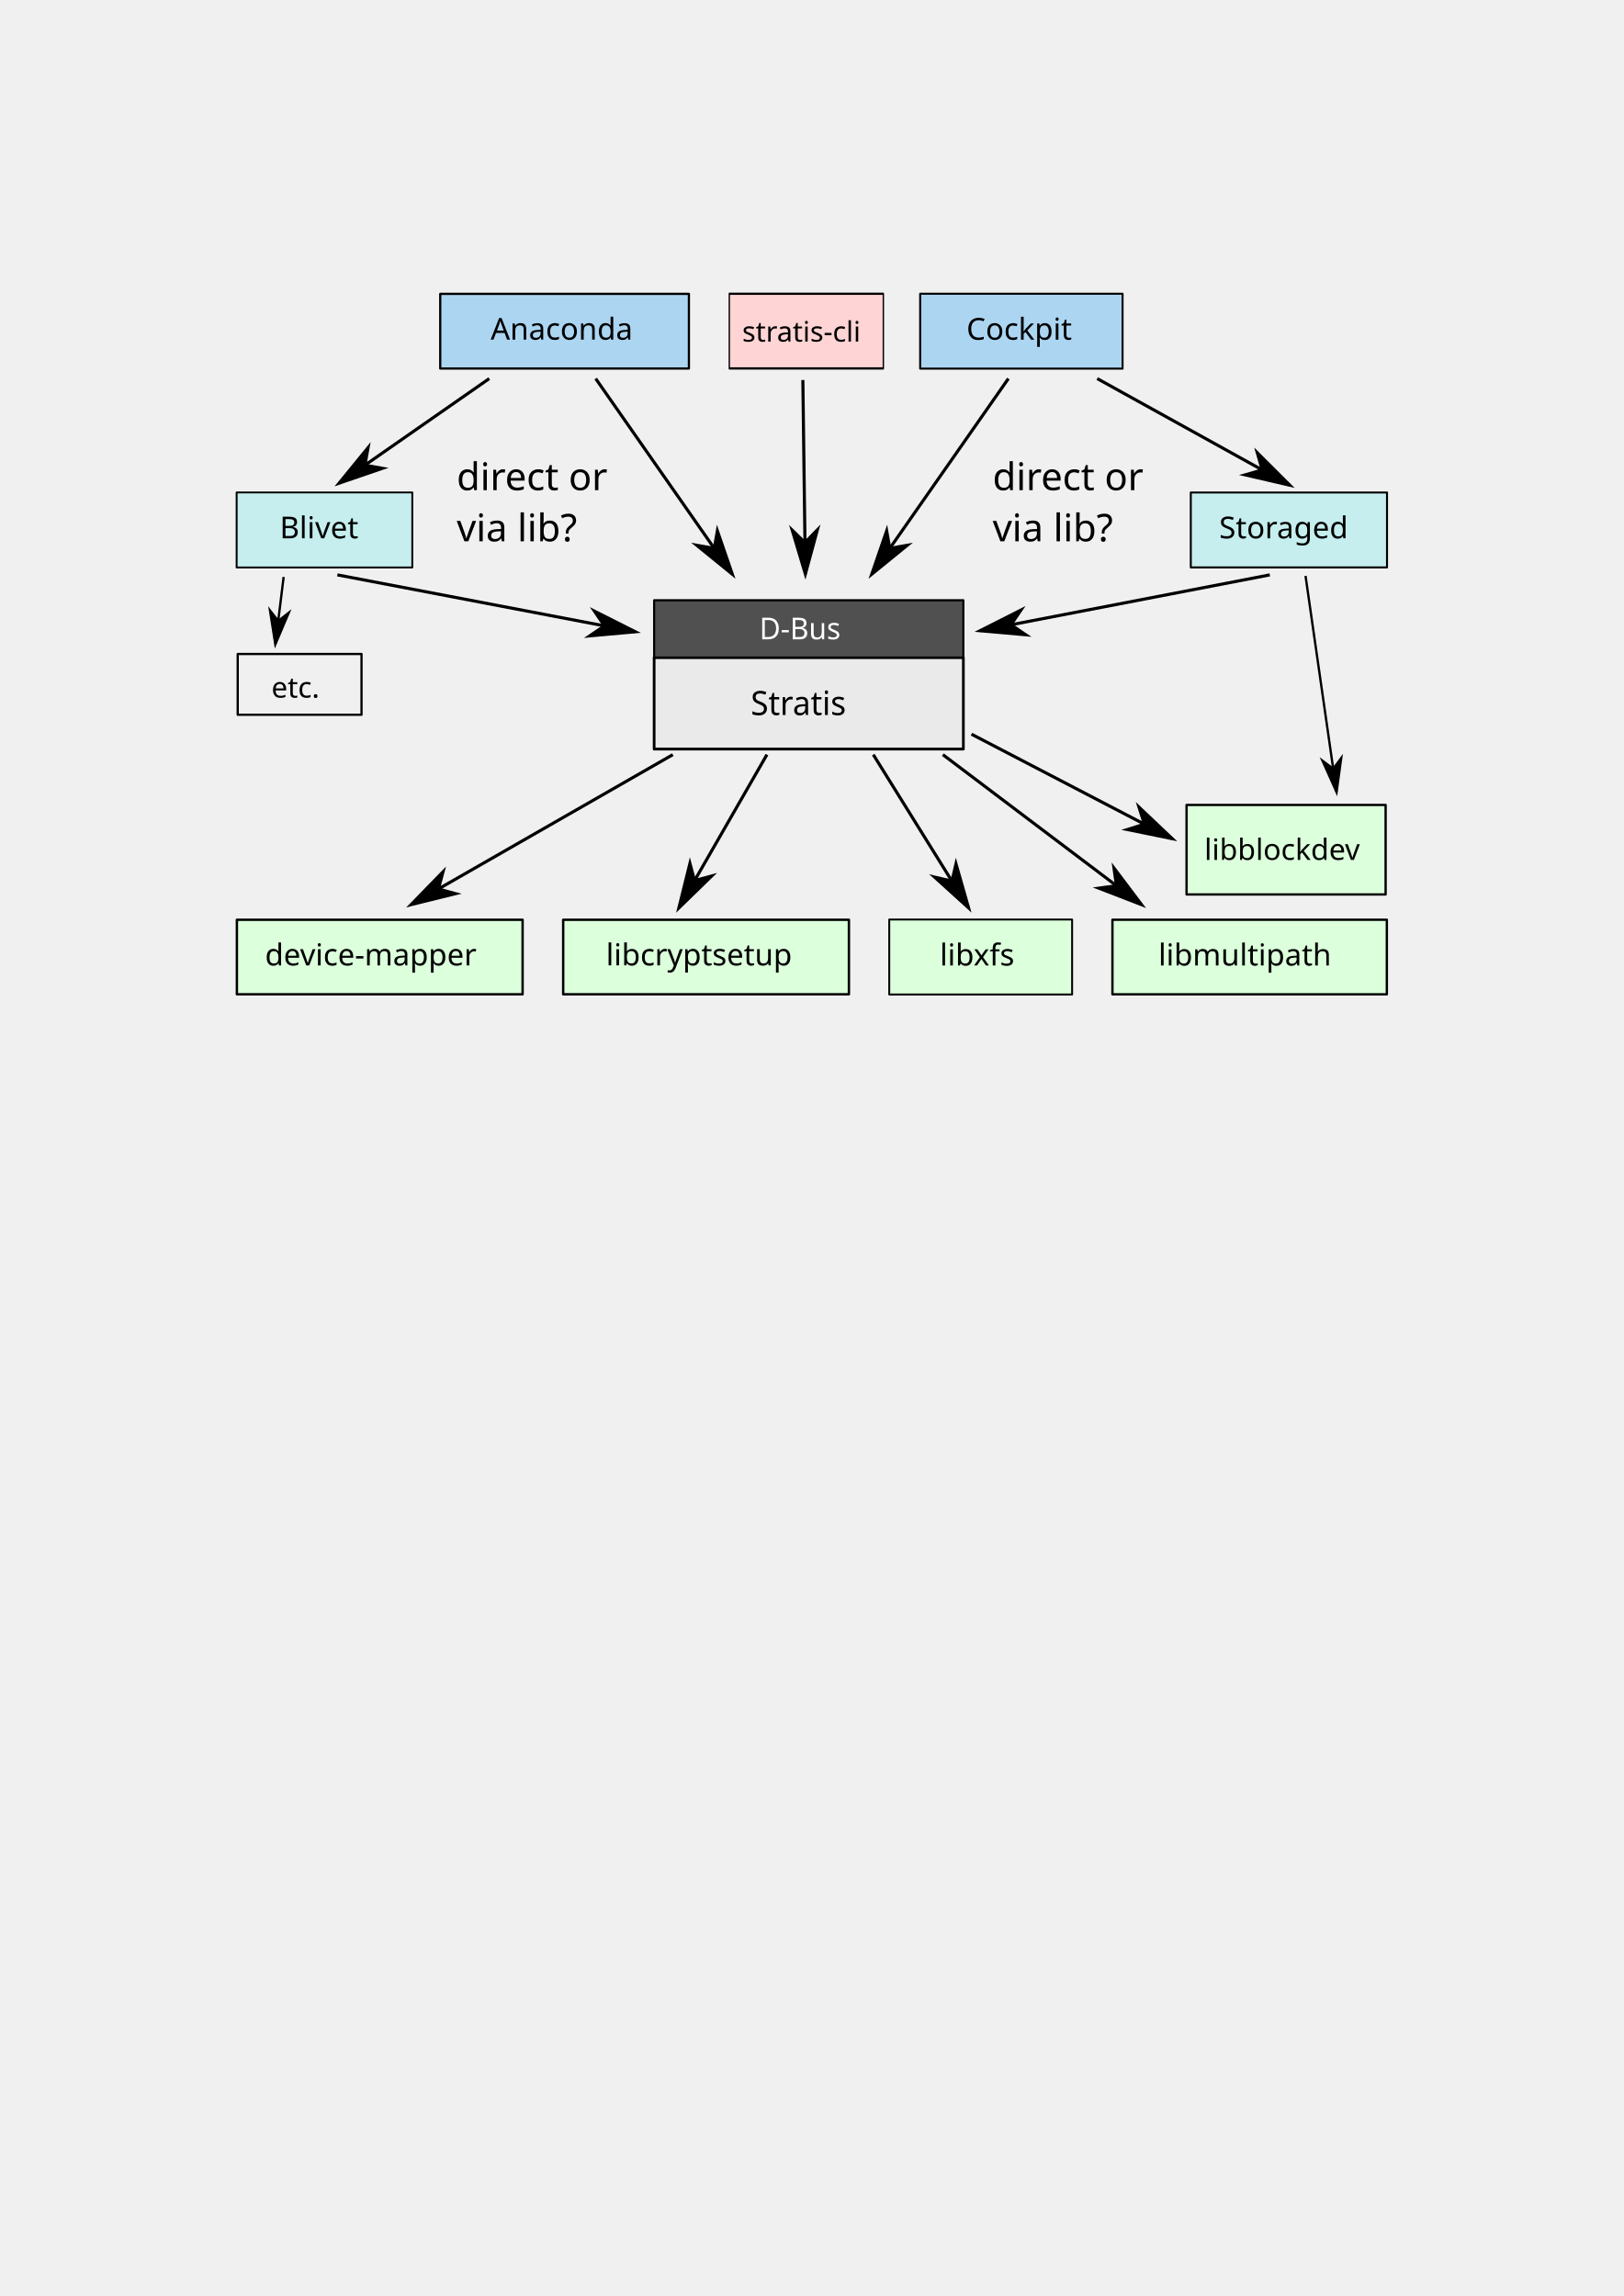
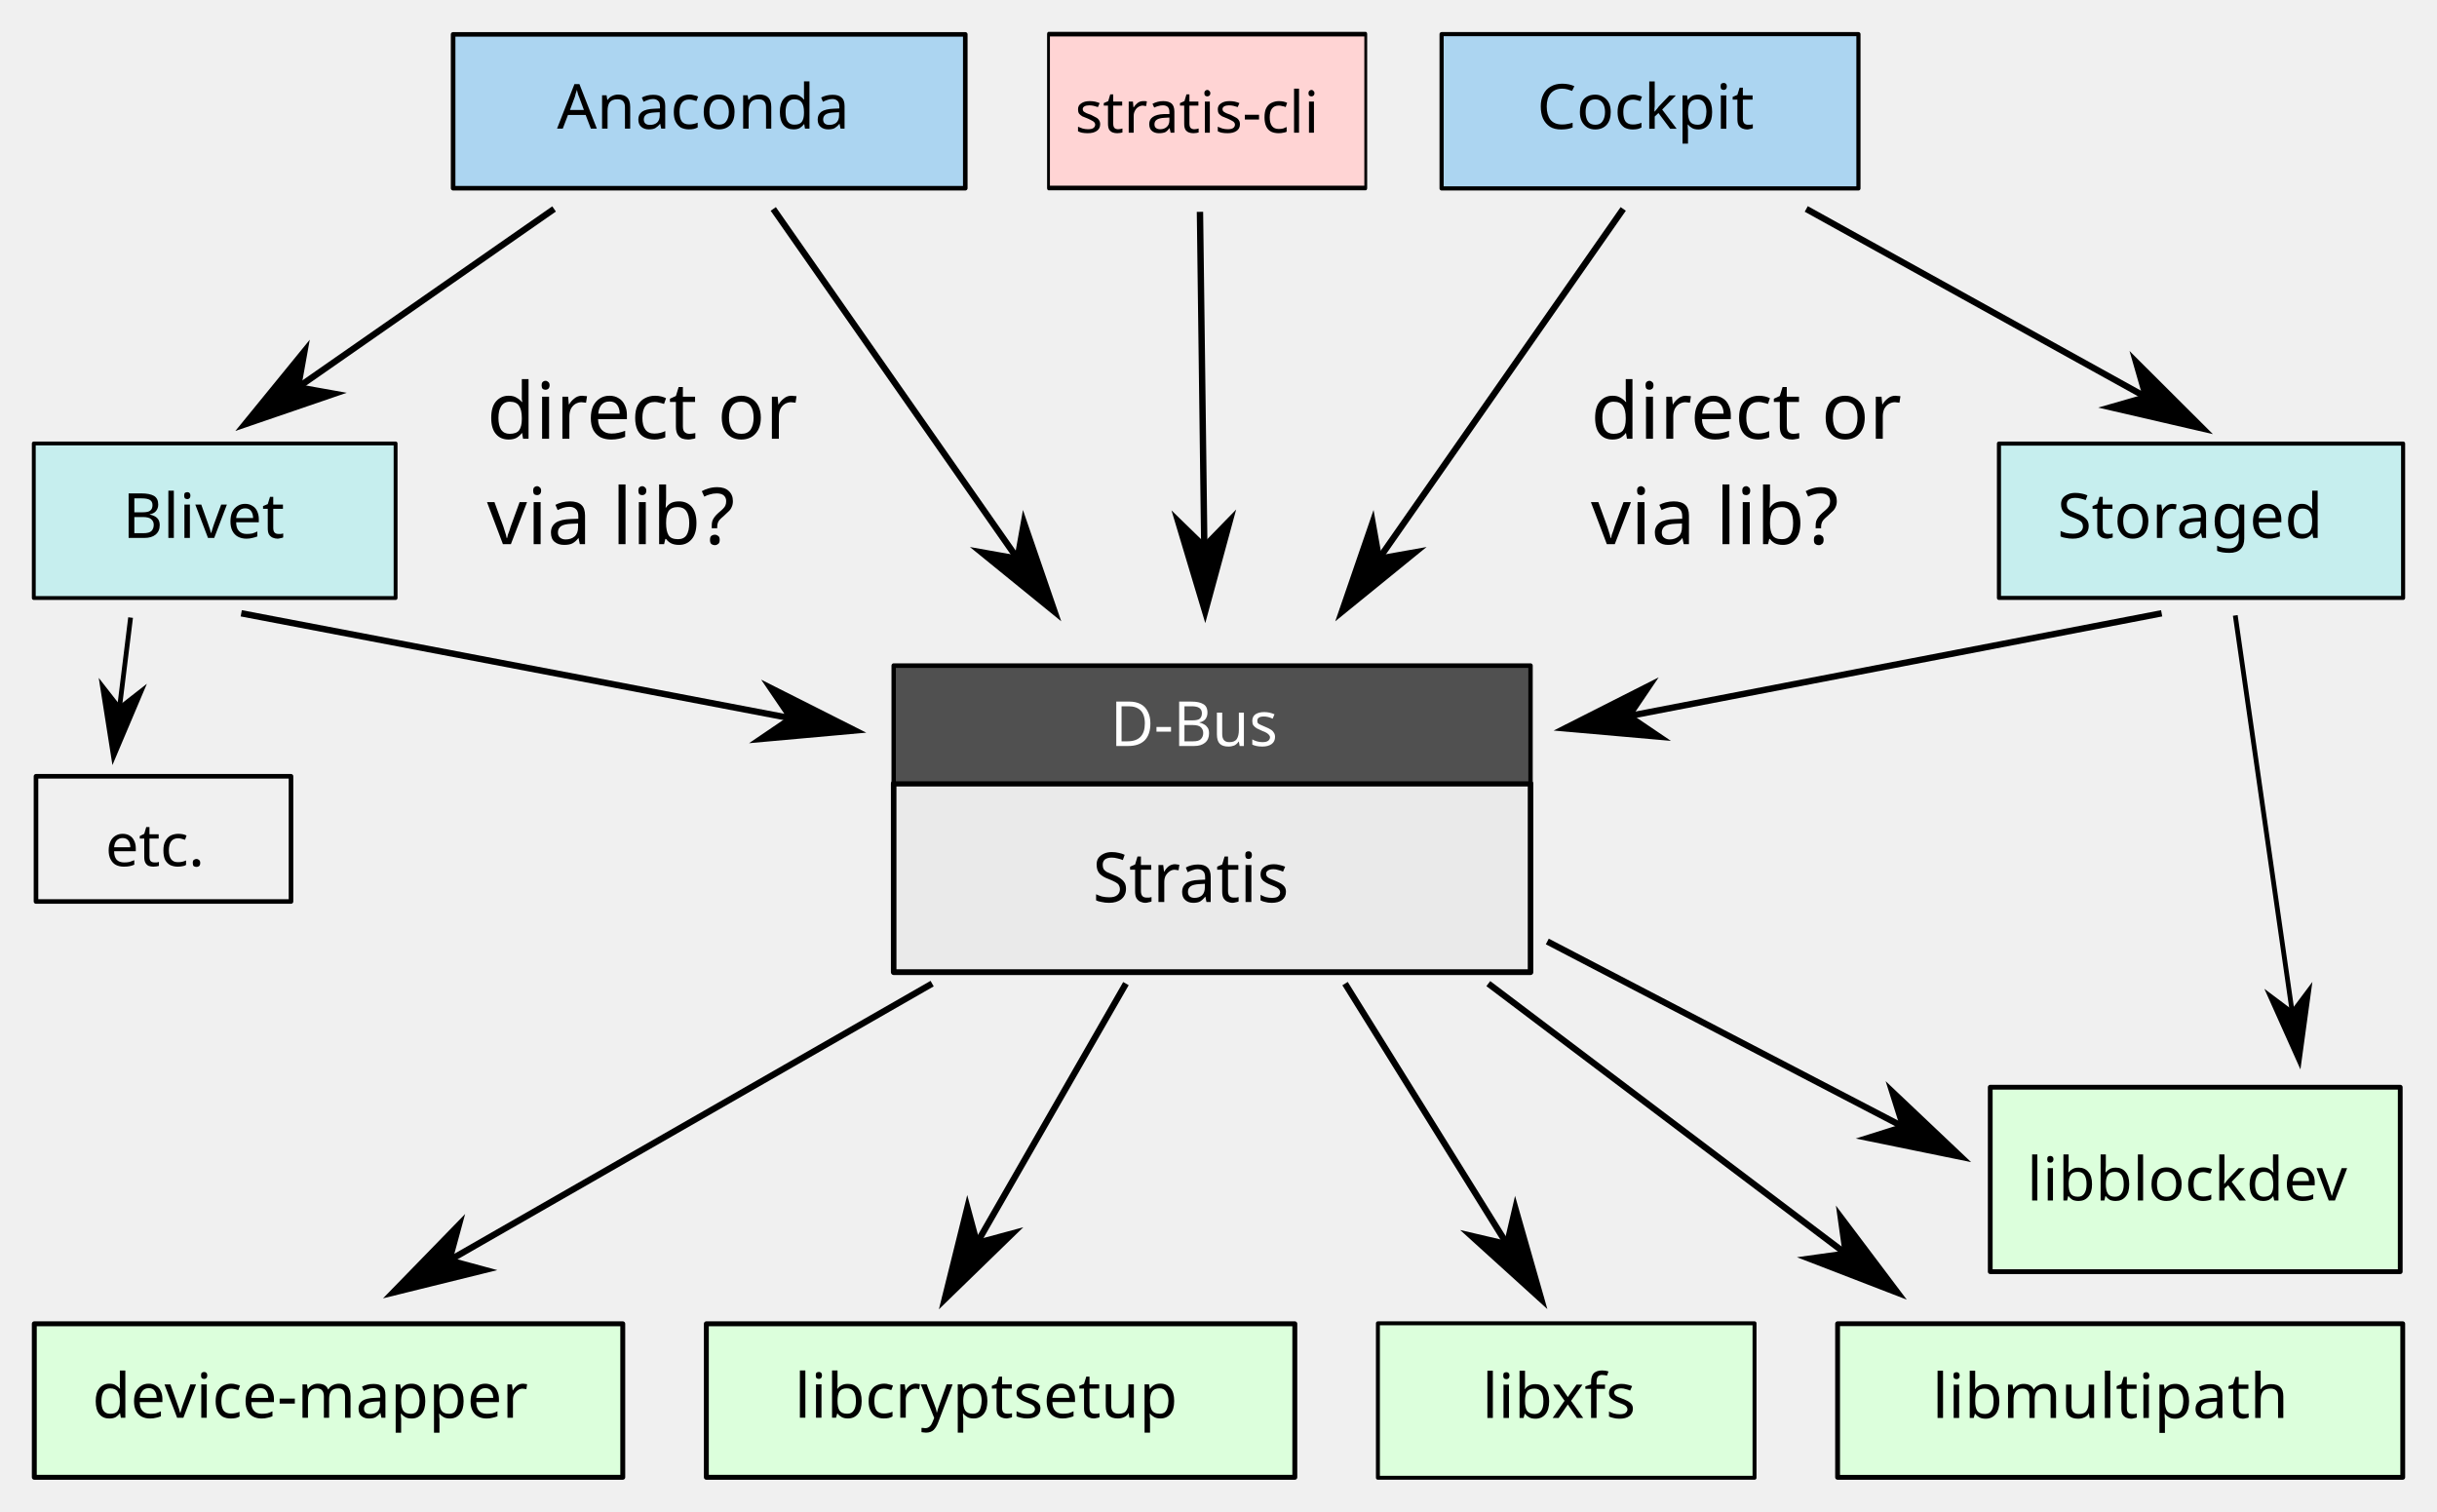
- <svg xmlns="http://www.w3.org/2000/svg" xmlns:ns1="http://www.openswatchbook.org/uri/2009/osb" width="210mm" height="297mm" viewBox="0 0 210 297" version="1.1" id="svg8">
+ <svg xmlns="http://www.w3.org/2000/svg" xmlns:ns1="http://www.openswatchbook.org/uri/2009/osb" width="153.033mm" height="94.916mm" viewBox="0 0 153.033 94.916" version="1.1" id="svg8">
  <defs id="defs2">
-     <marker orient="auto" refY="0.0" refX="0.0" id="marker5596" style="overflow:visible;">
-       <path id="path5594" d="M 0.0,0.0 L 5.0,-5.0 L -12.5,0.0 L 5.0,5.0 L 0.0,0.0 z " style="fill-rule:evenodd;stroke:#000000;stroke-width:1pt;stroke-opacity:1;fill:#000000;fill-opacity:1" transform="scale(0.8) rotate(180) translate(12.5,0)" />
+     <marker orient="auto" refY="0" refX="0" id="marker5596" style="overflow:visible">
+       <path id="path5594" d="M 0,0 5,-5 -12.5,0 5,5 Z" style="fill:#000000;fill-opacity:1;fill-rule:evenodd;stroke:#000000;stroke-width:1pt;stroke-opacity:1" transform="matrix(-0.8,0,0,-0.8,-10,0)" />
    </marker>
-     <marker orient="auto" refY="0.0" refX="0.0" id="marker18660" style="overflow:visible;">
-       <path id="path18658" d="M 0.0,0.0 L 5.0,-5.0 L -12.5,0.0 L 5.0,5.0 L 0.0,0.0 z " style="fill-rule:evenodd;stroke:#000000;stroke-width:1pt;stroke-opacity:1;fill:#000000;fill-opacity:1" transform="scale(0.8) rotate(180) translate(12.5,0)" />
+     <marker orient="auto" refY="0" refX="0" id="marker18660" style="overflow:visible">
+       <path id="path18658" d="M 0,0 5,-5 -12.5,0 5,5 Z" style="fill:#000000;fill-opacity:1;fill-rule:evenodd;stroke:#000000;stroke-width:1pt;stroke-opacity:1" transform="matrix(-0.8,0,0,-0.8,-10,0)" />
    </marker>
-     <marker style="overflow:visible;" id="marker17418" refX="0.0" refY="0.0" orient="auto">
-       <path transform="scale(0.8) rotate(180) translate(12.5,0)" style="fill-rule:evenodd;stroke:#000000;stroke-width:1pt;stroke-opacity:1;fill:#000000;fill-opacity:1" d="M 0.0,0.0 L 5.0,-5.0 L -12.5,0.0 L 5.0,5.0 L 0.0,0.0 z " id="path17416" />
+     <marker style="overflow:visible" id="marker17418" refX="0" refY="0" orient="auto">
+       <path transform="matrix(-0.8,0,0,-0.8,-10,0)" style="fill:#000000;fill-opacity:1;fill-rule:evenodd;stroke:#000000;stroke-width:1pt;stroke-opacity:1" d="M 0,0 5,-5 -12.5,0 5,5 Z" id="path17416" />
    </marker>
-     <marker orient="auto" refY="0.0" refX="0.0" id="marker15695" style="overflow:visible;">
-       <path id="path15693" d="M 0.0,0.0 L 5.0,-5.0 L -12.5,0.0 L 5.0,5.0 L 0.0,0.0 z " style="fill-rule:evenodd;stroke:#000000;stroke-width:1pt;stroke-opacity:1;fill:#000000;fill-opacity:1" transform="scale(0.8) rotate(180) translate(12.5,0)" />
+     <marker orient="auto" refY="0" refX="0" id="marker15695" style="overflow:visible">
+       <path id="path15693" d="M 0,0 5,-5 -12.5,0 5,5 Z" style="fill:#000000;fill-opacity:1;fill-rule:evenodd;stroke:#000000;stroke-width:1pt;stroke-opacity:1" transform="matrix(-0.8,0,0,-0.8,-10,0)" />
    </marker>
-     <marker style="overflow:visible;" id="marker14683" refX="0.0" refY="0.0" orient="auto">
-       <path transform="scale(0.8) rotate(180) translate(12.5,0)" style="fill-rule:evenodd;stroke:#000000;stroke-width:1pt;stroke-opacity:1;fill:#000000;fill-opacity:1" d="M 0.0,0.0 L 5.0,-5.0 L -12.5,0.0 L 5.0,5.0 L 0.0,0.0 z " id="path14681" />
+     <marker style="overflow:visible" id="marker14683" refX="0" refY="0" orient="auto">
+       <path transform="matrix(-0.8,0,0,-0.8,-10,0)" style="fill:#000000;fill-opacity:1;fill-rule:evenodd;stroke:#000000;stroke-width:1pt;stroke-opacity:1" d="M 0,0 5,-5 -12.5,0 5,5 Z" id="path14681" />
    </marker>
-     <marker orient="auto" refY="0.0" refX="0.0" id="marker13891" style="overflow:visible;">
-       <path id="path13889" d="M 0.0,0.0 L 5.0,-5.0 L -12.5,0.0 L 5.0,5.0 L 0.0,0.0 z " style="fill-rule:evenodd;stroke:#000000;stroke-width:1pt;stroke-opacity:1;fill:#000000;fill-opacity:1" transform="scale(0.8) rotate(180) translate(12.5,0)" />
+     <marker orient="auto" refY="0" refX="0" id="marker13891" style="overflow:visible">
+       <path id="path13889" d="M 0,0 5,-5 -12.5,0 5,5 Z" style="fill:#000000;fill-opacity:1;fill-rule:evenodd;stroke:#000000;stroke-width:1pt;stroke-opacity:1" transform="matrix(-0.8,0,0,-0.8,-10,0)" />
    </marker>
-     <marker orient="auto" refY="0.0" refX="0.0" id="marker12477" style="overflow:visible;">
-       <path id="path12475" d="M 0.0,0.0 L 5.0,-5.0 L -12.5,0.0 L 5.0,5.0 L 0.0,0.0 z " style="fill-rule:evenodd;stroke:#000000;stroke-width:1pt;stroke-opacity:1;fill:#000000;fill-opacity:1" transform="scale(0.8) rotate(180) translate(12.5,0)" />
+     <marker orient="auto" refY="0" refX="0" id="marker12477" style="overflow:visible">
+       <path id="path12475" d="M 0,0 5,-5 -12.5,0 5,5 Z" style="fill:#000000;fill-opacity:1;fill-rule:evenodd;stroke:#000000;stroke-width:1pt;stroke-opacity:1" transform="matrix(-0.8,0,0,-0.8,-10,0)" />
    </marker>
-     <marker style="overflow:visible;" id="marker11925" refX="0.0" refY="0.0" orient="auto">
-       <path transform="scale(0.8) rotate(180) translate(12.5,0)" style="fill-rule:evenodd;stroke:#000000;stroke-width:1pt;stroke-opacity:1;fill:#000000;fill-opacity:1" d="M 0.0,0.0 L 5.0,-5.0 L -12.5,0.0 L 5.0,5.0 L 0.0,0.0 z " id="path11923" />
+     <marker style="overflow:visible" id="marker11925" refX="0" refY="0" orient="auto">
+       <path transform="matrix(-0.8,0,0,-0.8,-10,0)" style="fill:#000000;fill-opacity:1;fill-rule:evenodd;stroke:#000000;stroke-width:1pt;stroke-opacity:1" d="M 0,0 5,-5 -12.5,0 5,5 Z" id="path11923" />
    </marker>
-     <marker style="overflow:visible;" id="marker11091" refX="0.0" refY="0.0" orient="auto">
-       <path transform="scale(0.8) rotate(180) translate(12.5,0)" style="fill-rule:evenodd;stroke:#000000;stroke-width:1pt;stroke-opacity:1;fill:#000000;fill-opacity:1" d="M 0.0,0.0 L 5.0,-5.0 L -12.5,0.0 L 5.0,5.0 L 0.0,0.0 z " id="path11089" />
+     <marker style="overflow:visible" id="marker11091" refX="0" refY="0" orient="auto">
+       <path transform="matrix(-0.8,0,0,-0.8,-10,0)" style="fill:#000000;fill-opacity:1;fill-rule:evenodd;stroke:#000000;stroke-width:1pt;stroke-opacity:1" d="M 0,0 5,-5 -12.5,0 5,5 Z" id="path11089" />
    </marker>
    <linearGradient id="linearGradient10085" ns1:paint="solid">
      <stop style="stop-color:#000000;stop-opacity:1;" offset="0" id="stop10083" />
    </linearGradient>
-     <marker orient="auto" refY="0.0" refX="0.0" id="marker7069" style="overflow:visible;">
-       <path id="path7067" d="M 0.0,0.0 L 5.0,-5.0 L -12.5,0.0 L 5.0,5.0 L 0.0,0.0 z " style="fill-rule:evenodd;stroke:#000000;stroke-width:1pt;stroke-opacity:1;fill:#000000;fill-opacity:1" transform="scale(0.8) rotate(180) translate(12.5,0)" />
+     <marker orient="auto" refY="0" refX="0" id="marker7069" style="overflow:visible">
+       <path id="path7067" d="M 0,0 5,-5 -12.5,0 5,5 Z" style="fill:#000000;fill-opacity:1;fill-rule:evenodd;stroke:#000000;stroke-width:1pt;stroke-opacity:1" transform="matrix(-0.8,0,0,-0.8,-10,0)" />
    </marker>
-     <marker style="overflow:visible;" id="marker5623" refX="0.0" refY="0.0" orient="auto">
-       <path transform="scale(0.8) rotate(180) translate(12.5,0)" style="fill-rule:evenodd;stroke:#000000;stroke-width:1pt;stroke-opacity:1;fill:#000000;fill-opacity:1" d="M 0.0,0.0 L 5.0,-5.0 L -12.5,0.0 L 5.0,5.0 L 0.0,0.0 z " id="path5621" />
+     <marker style="overflow:visible" id="marker5623" refX="0" refY="0" orient="auto">
+       <path transform="matrix(-0.8,0,0,-0.8,-10,0)" style="fill:#000000;fill-opacity:1;fill-rule:evenodd;stroke:#000000;stroke-width:1pt;stroke-opacity:1" d="M 0,0 5,-5 -12.5,0 5,5 Z" id="path5621" />
    </marker>
-     <marker orient="auto" refY="0.0" refX="0.0" id="marker5425" style="overflow:visible;">
-       <path id="path5423" d="M 0.0,0.0 L 5.0,-5.0 L -12.5,0.0 L 5.0,5.0 L 0.0,0.0 z " style="fill-rule:evenodd;stroke:#000000;stroke-width:1pt;stroke-opacity:1;fill:#000000;fill-opacity:1" transform="scale(0.8) rotate(180) translate(12.5,0)" />
+     <marker orient="auto" refY="0" refX="0" id="marker5425" style="overflow:visible">
+       <path id="path5423" d="M 0,0 5,-5 -12.5,0 5,5 Z" style="fill:#000000;fill-opacity:1;fill-rule:evenodd;stroke:#000000;stroke-width:1pt;stroke-opacity:1" transform="matrix(-0.8,0,0,-0.8,-10,0)" />
    </marker>
-     <marker style="overflow:visible;" id="marker5203" refX="0.0" refY="0.0" orient="auto">
-       <path transform="scale(0.8) rotate(180) translate(12.5,0)" style="fill-rule:evenodd;stroke:#000000;stroke-width:1pt;stroke-opacity:1;fill:#000000;fill-opacity:1" d="M 0.0,0.0 L 5.0,-5.0 L -12.5,0.0 L 5.0,5.0 L 0.0,0.0 z " id="path5201" />
+     <marker style="overflow:visible" id="marker5203" refX="0" refY="0" orient="auto">
+       <path transform="matrix(-0.8,0,0,-0.8,-10,0)" style="fill:#000000;fill-opacity:1;fill-rule:evenodd;stroke:#000000;stroke-width:1pt;stroke-opacity:1" d="M 0,0 5,-5 -12.5,0 5,5 Z" id="path5201" />
    </marker>
-     <marker orient="auto" refY="0.0" refX="0.0" id="Arrow1Lend" style="overflow:visible;">
-       <path id="path4876" d="M 0.0,0.0 L 5.0,-5.0 L -12.5,0.0 L 5.0,5.0 L 0.0,0.0 z " style="fill-rule:evenodd;stroke:#000000;stroke-width:1pt;stroke-opacity:1;fill:#000000;fill-opacity:1" transform="scale(0.8) rotate(180) translate(12.5,0)" />
+     <marker orient="auto" refY="0" refX="0" id="Arrow1Lend" style="overflow:visible">
+       <path id="path4876" d="M 0,0 5,-5 -12.5,0 5,5 Z" style="fill:#000000;fill-opacity:1;fill-rule:evenodd;stroke:#000000;stroke-width:1pt;stroke-opacity:1" transform="matrix(-0.8,0,0,-0.8,-10,0)" />
    </marker>
-     <marker orient="auto" refY="0.0" refX="0.0" id="Arrow1Lstart" style="overflow:visible">
-       <path id="path4873" d="M 0.0,0.0 L 5.0,-5.0 L -12.5,0.0 L 5.0,5.0 L 0.0,0.0 z " style="fill-rule:evenodd;stroke:#000000;stroke-width:1pt;stroke-opacity:1;fill:#000000;fill-opacity:1" transform="scale(0.8) translate(12.5,0)" />
+     <marker orient="auto" refY="0" refX="0" id="Arrow1Lstart" style="overflow:visible">
+       <path id="path4873" d="M 0,0 5,-5 -12.5,0 5,5 Z" style="fill:#000000;fill-opacity:1;fill-rule:evenodd;stroke:#000000;stroke-width:1pt;stroke-opacity:1" transform="matrix(0.8,0,0,0.8,10,0)" />
    </marker>
  </defs>
-   <g id="layer1">
-     <g transform="matrix(1.063003,0,0,1.108567,0.1449253,51.13787)" id="g4482">
+   <g id="layer1" transform="translate(-31.12949,-19.97922)">
+     <g transform="matrix(1.063003,0,0,1.108567,2.790759,35.26287)" id="g4482">
      <g id="g4517">
        <rect style="opacity:1;fill:#eaeaea;fill-opacity:1;stroke:#000000;stroke-width:0.328;stroke-linejoin:round;stroke-miterlimit:4;stroke-dasharray:none;stroke-opacity:1" id="rect3663" width="37.622" height="10.68" x="79.452" y="30.597" />
        <text xml:space="preserve" style="font-style:normal;font-weight:normal;font-size:3.912px;line-height:5.239px;font-family:sans-serif;letter-spacing:0px;word-spacing:0px;fill:#000000;fill-opacity:1;stroke:none;stroke-width:0.21px;stroke-linecap:butt;stroke-linejoin:miter;stroke-opacity:1" x="91.207" y="37.306" id="text4472">
          <tspan id="tspan4470" x="91.207" y="37.306" style="stroke-width:0.21px">Stratis</tspan>
        </text>
        <rect y="23.915" x="79.452" height="6.683" width="37.622" id="rect8277" style="opacity:1;fill:#505050;fill-opacity:1;stroke:#000000;stroke-width:0.259;stroke-linejoin:round;stroke-miterlimit:4;stroke-dasharray:none;stroke-opacity:1" />
        <text id="text8281" y="28.467" x="92.256" style="font-style:normal;font-weight:normal;font-size:3.531px;line-height:4.729px;font-family:sans-serif;letter-spacing:0px;word-spacing:0px;fill:#000000;fill-opacity:1;stroke:none;stroke-width:0.189px;stroke-linecap:butt;stroke-linejoin:miter;stroke-opacity:1" xml:space="preserve">
          <tspan style="fill:#ffffff;fill-opacity:1;stroke-width:0.189px" y="28.467" x="92.256" id="tspan8279">D-Bus</tspan>
        </text>
      </g>
    </g>
-     <g id="g4495" transform="translate(-43.34537,87.31648)" style="fill-opacity:1;fill:#dcffdc">
-       <g id="g4685" style="fill-opacity:1;fill:#dcffdc">
+     <g id="g4495" transform="translate(-40.69954,71.44148)" style="fill:#dcffdc;fill-opacity:1">
+       <g id="g4685" style="fill:#dcffdc;fill-opacity:1">
        <rect y="31.661" x="73.983" height="9.638" width="36.953" id="rect4484" style="opacity:1;fill:#dcffdc;fill-opacity:1;stroke:#000000;stroke-width:0.309;stroke-linejoin:round;stroke-miterlimit:4;stroke-dasharray:none;stroke-opacity:1" />
        <text id="text4488" y="37.559" x="77.622" style="font-style:normal;font-weight:normal;font-size:3.912px;line-height:5.239px;font-family:sans-serif;letter-spacing:0px;word-spacing:0px;fill:#dcffdc;fill-opacity:1;stroke:none;stroke-width:0.21px;stroke-linecap:butt;stroke-linejoin:miter;stroke-opacity:1" xml:space="preserve">
-           <tspan style="stroke-width:0.21px;fill-opacity:1;fill:#000000" y="37.559" x="77.622" id="tspan4486">device-mapper</tspan>
+           <tspan style="fill:#000000;fill-opacity:1;stroke-width:0.21px" y="37.559" x="77.622" id="tspan4486">device-mapper</tspan>
        </text>
      </g>
    </g>
-     <g transform="translate(6.365376,-2.116667)" id="g4699" style="fill-opacity:1;fill:#dcffdc">
+     <g transform="translate(9.01121,-17.99167)" id="g4699" style="fill:#dcffdc;fill-opacity:1">
      <rect y="121.094" x="66.474" height="9.638" width="36.953" id="rect4497" style="opacity:1;fill:#dcffdc;fill-opacity:1;stroke:#000000;stroke-width:0.309;stroke-linejoin:round;stroke-miterlimit:4;stroke-dasharray:none;stroke-opacity:1" />
      <text id="text4501" y="126.992" x="72.021" style="font-style:normal;font-weight:normal;font-size:3.912px;line-height:5.239px;font-family:sans-serif;letter-spacing:0px;word-spacing:0px;fill:#dcffdc;fill-opacity:1;stroke:none;stroke-width:0.21px;stroke-linecap:butt;stroke-linejoin:miter;stroke-opacity:1" xml:space="preserve">
-         <tspan style="stroke-width:0.21px;fill-opacity:1;fill:#000000" y="126.992" x="72.021" id="tspan4499">libcryptsetup</tspan>
+         <tspan style="fill:#000000;fill-opacity:1;stroke-width:0.21px" y="126.992" x="72.021" id="tspan4499">libcryptsetup</tspan>
      </text>
    </g>
-     <g transform="translate(2.529422,-2.116667)" id="g4717" style="fill-opacity:1;fill:#dcffdc">
+     <g transform="translate(5.175256,-17.99167)" id="g4717" style="fill:#dcffdc;fill-opacity:1">
      <rect style="opacity:1;fill:#dcffdc;fill-opacity:1;stroke:#000000;stroke-width:0.248;stroke-linejoin:round;stroke-miterlimit:4;stroke-dasharray:none;stroke-opacity:1" id="rect4505" width="23.65" height="9.699" x="112.481" y="121.063" />
      <text xml:space="preserve" style="font-style:normal;font-weight:normal;font-size:3.912px;line-height:5.239px;font-family:sans-serif;letter-spacing:0px;word-spacing:0px;fill:#dcffdc;fill-opacity:1;stroke:none;stroke-width:0.21px;stroke-linecap:butt;stroke-linejoin:miter;stroke-opacity:1" x="119.027" y="127.007" id="text4509">
-         <tspan id="tspan4507" x="119.027" y="127.007" style="stroke-width:0.21px;fill-opacity:1;fill:#000000">libxfs</tspan>
+         <tspan id="tspan4507" x="119.027" y="127.007" style="fill:#000000;fill-opacity:1;stroke-width:0.21px">libxfs</tspan>
      </text>
    </g>
-     <g transform="translate(-4.615386,-2.116667)" id="g4712" style="fill-opacity:1;fill:#dcffdc">
+     <g transform="translate(-1.969552,-17.99167)" id="g4712" style="fill:#dcffdc;fill-opacity:1">
      <rect y="121.091" x="148.492" height="9.644" width="35.489" id="rect4530" style="opacity:1;fill:#dcffdc;fill-opacity:1;stroke:#000000;stroke-width:0.303;stroke-linejoin:round;stroke-miterlimit:4;stroke-dasharray:none;stroke-opacity:1" />
      <text id="text4534" y="127.007" x="154.442" style="font-style:normal;font-weight:normal;font-size:3.912px;line-height:5.239px;font-family:sans-serif;letter-spacing:0px;word-spacing:0px;fill:#dcffdc;fill-opacity:1;stroke:none;stroke-width:0.21px;stroke-linecap:butt;stroke-linejoin:miter;stroke-opacity:1" xml:space="preserve">
-         <tspan style="stroke-width:0.21px;fill-opacity:1;fill:#000000" y="127.007" x="154.442" id="tspan4532">libmultipath</tspan>
+         <tspan style="fill:#000000;fill-opacity:1;stroke-width:0.21px" y="127.007" x="154.442" id="tspan4532">libmultipath</tspan>
      </text>
    </g>
-     <g id="g4859" transform="translate(123.3975,11.96031)" style="fill:#c6eeee;fill-opacity:1">
+     <g id="g4859" transform="translate(126.0434,-3.914691)" style="fill:#c6eeee;fill-opacity:1">
      <rect y="51.747" x="30.612" height="9.691" width="25.379" id="rect4738" style="opacity:1;fill:#c6eeee;fill-opacity:1;stroke:#000000;stroke-width:0.257;stroke-linejoin:round;stroke-miterlimit:4;stroke-dasharray:none;stroke-opacity:1" />
      <text id="text4742" y="57.671" x="34.277" style="font-style:normal;font-weight:normal;font-size:3.912px;line-height:5.239px;font-family:sans-serif;letter-spacing:0px;word-spacing:0px;fill:#c6eeee;fill-opacity:1;stroke:none;stroke-width:0.21px;stroke-linecap:butt;stroke-linejoin:miter;stroke-opacity:1" xml:space="preserve">
-         <tspan style="stroke-width:0.21px;fill:#000000;fill-opacity:1" y="57.671" x="34.277" id="tspan4740">Storaged</tspan>
+         <tspan style="fill:#000000;fill-opacity:1;stroke-width:0.21px" y="57.671" x="34.277" id="tspan4740">Storaged</tspan>
      </text>
    </g>
-     <g id="g4847" transform="translate(-42.20159,11.96031)" style="fill:#c6eeee;fill-opacity:1">
+     <g id="g4847" transform="translate(-39.55576,-3.914688)" style="fill:#c6eeee;fill-opacity:1">
      <rect style="opacity:1;fill:#c6eeee;fill-opacity:1;stroke:#000000;stroke-width:0.243;stroke-linejoin:round;stroke-miterlimit:4;stroke-dasharray:none;stroke-opacity:1" id="rect4748" width="22.72" height="9.704" x="72.807" y="51.74" />
      <text xml:space="preserve" style="font-style:normal;font-weight:normal;font-size:3.912px;line-height:5.239px;font-family:sans-serif;letter-spacing:0px;word-spacing:0px;fill:#c6eeee;fill-opacity:1;stroke:none;stroke-width:0.21px;stroke-linecap:butt;stroke-linejoin:miter;stroke-opacity:1" x="78.387" y="57.671" id="text4752">
-         <tspan id="tspan4750" x="78.387" y="57.671" style="stroke-width:0.21px;fill:#000000;fill-opacity:1">Blivet</tspan>
+         <tspan id="tspan4750" x="78.387" y="57.671" style="fill:#000000;fill-opacity:1;stroke-width:0.21px">Blivet</tspan>
      </text>
    </g>
-     <g id="g4839" transform="translate(-38.33953,1.617545)" style="fill:#acd5f1;fill-opacity:1">
+     <g id="g4839" transform="translate(-35.69369,-14.25746)" style="fill:#acd5f1;fill-opacity:1">
      <g id="g4869" transform="translate(0.8258962,14.16529)" style="fill:#acd5f1;fill-opacity:1">
        <rect style="opacity:1;fill:#acd5f1;fill-opacity:1;stroke:#000000;stroke-width:0.288;stroke-linejoin:round;stroke-miterlimit:4;stroke-dasharray:none;stroke-opacity:1" id="rect4756" width="32.162" height="9.659" x="94.451" y="22.23" />
        <text xml:space="preserve" style="font-style:normal;font-weight:normal;font-size:3.912px;line-height:5.239px;font-family:sans-serif;letter-spacing:0px;word-spacing:0px;fill:#acd5f1;fill-opacity:1;stroke:none;stroke-width:0.21px;stroke-linecap:butt;stroke-linejoin:miter;stroke-opacity:1" x="100.976" y="28.152" id="text4760">
-           <tspan id="tspan4758" x="100.976" y="28.152" style="stroke-width:0.21px;fill:#000000;fill-opacity:1">Anaconda</tspan>
+           <tspan id="tspan4758" x="100.976" y="28.152" style="fill:#000000;fill-opacity:1;stroke-width:0.21px">Anaconda</tspan>
        </text>
      </g>
    </g>
-     <g id="g4864" transform="translate(-24.84532,-13.75046)" style="fill:#acd5f1;fill-opacity:1">
+     <g id="g4864" transform="translate(-22.19949,-29.62545)" style="fill:#acd5f1;fill-opacity:1">
      <rect style="opacity:1;fill:#acd5f1;fill-opacity:1;stroke:#000000;stroke-width:0.261;stroke-linejoin:round;stroke-miterlimit:4;stroke-dasharray:none;stroke-opacity:1" id="rect4764" width="26.176" height="9.687" x="143.855" y="51.749" />
      <text xml:space="preserve" style="font-style:normal;font-weight:normal;font-size:3.912px;line-height:5.239px;font-family:sans-serif;letter-spacing:0px;word-spacing:0px;fill:#acd5f1;fill-opacity:1;stroke:none;stroke-width:0.21px;stroke-linecap:butt;stroke-linejoin:miter;stroke-opacity:1" x="149.846" y="57.686" id="text4768">
-         <tspan id="tspan4766" x="149.846" y="57.686" style="stroke-width:0.21px;fill:#000000;fill-opacity:1">Cockpit</tspan>
+         <tspan id="tspan4766" x="149.846" y="57.686" style="fill:#000000;fill-opacity:1;stroke-width:0.21px">Cockpit</tspan>
      </text>
    </g>
-     <path style="fill:none;fill-rule:evenodd;stroke:#000000;stroke-width:0.4;stroke-linecap:butt;stroke-linejoin:miter;stroke-miterlimit:4;stroke-dasharray:none;stroke-opacity:1;marker-end:url(#Arrow1Lend)" d="M 87.018,97.617 C 53.208,116.994 53.208,116.994 53.208,116.994" id="path4871" />
-     <path id="path5199" d="M 99.189,97.617 87.83,117.395" style="fill:none;fill-rule:evenodd;stroke:#000000;stroke-width:0.4;stroke-linecap:butt;stroke-linejoin:miter;stroke-miterlimit:4;stroke-dasharray:none;stroke-opacity:1;marker-end:url(#marker5203)" />
-     <path style="fill:none;fill-rule:evenodd;stroke:#000000;stroke-width:0.4;stroke-linecap:butt;stroke-linejoin:miter;stroke-miterlimit:4;stroke-dasharray:none;stroke-opacity:1;marker-end:url(#marker5425)" d="m 112.947,97.617 12.294,19.778" id="path5421" />
-     <path id="path5619" d="M 121.943,97.617 147.601,116.994" style="fill:none;fill-rule:evenodd;stroke:#000000;stroke-width:0.4;stroke-linecap:butt;stroke-linejoin:miter;stroke-miterlimit:4;stroke-dasharray:none;stroke-opacity:1;marker-end:url(#marker5623)" />
-     <path style="fill:none;fill-rule:evenodd;stroke:#000000;stroke-width:0.4;stroke-linecap:butt;stroke-linejoin:miter;stroke-miterlimit:4;stroke-dasharray:none;stroke-opacity:1;marker-end:url(#marker7069)" d="M 77.042,48.974 94.681,74.231" id="path7065" />
-     <path id="path11083" d="M 130.416,48.974 112.777,74.231" style="fill:none;fill-rule:evenodd;stroke:#000000;stroke-width:0.4;stroke-linecap:butt;stroke-linejoin:miter;stroke-miterlimit:4;stroke-dasharray:none;stroke-opacity:1;marker-end:url(#marker11091)" />
-     <path id="path11921" d="M 63.277,48.974 43.9,62.471" style="fill:none;fill-rule:evenodd;stroke:#000000;stroke-width:0.4;stroke-linecap:butt;stroke-linejoin:miter;stroke-miterlimit:4;stroke-dasharray:none;stroke-opacity:1;marker-end:url(#marker11925)" />
-     <path style="fill:none;fill-rule:evenodd;stroke:#000000;stroke-width:0.4;stroke-linecap:butt;stroke-linejoin:miter;stroke-miterlimit:4;stroke-dasharray:none;stroke-opacity:1;marker-end:url(#marker12477)" d="m 43.633,74.364 38.487,7.35" id="path12473" />
-     <text xml:space="preserve" style="font-style:normal;font-weight:normal;font-size:4.939px;line-height:6.615px;font-family:sans-serif;letter-spacing:0px;word-spacing:0px;fill:#000000;fill-opacity:1;stroke:none;stroke-width:0.265px;stroke-linecap:butt;stroke-linejoin:miter;stroke-opacity:1" x="59.067" y="63.406" id="text13879">
-       <tspan id="tspan13877" x="59.067" y="63.406" style="stroke-width:0.265px">direct or</tspan>
-       <tspan x="59.067" y="70.021" style="stroke-width:0.265px" id="tspan15655">via lib?</tspan>
+     <path style="fill:none;fill-rule:evenodd;stroke:#000000;stroke-width:0.4;stroke-linecap:butt;stroke-linejoin:miter;stroke-miterlimit:4;stroke-dasharray:none;stroke-opacity:1;marker-end:url(#Arrow1Lend)" d="M 89.664,81.742 C 55.854,101.119 55.854,101.119 55.854,101.119" id="path4871" />
+     <path id="path5199" d="M 101.834,81.742 90.475,101.52" style="fill:none;fill-rule:evenodd;stroke:#000000;stroke-width:0.4;stroke-linecap:butt;stroke-linejoin:miter;stroke-miterlimit:4;stroke-dasharray:none;stroke-opacity:1;marker-end:url(#marker5203)" />
+     <path style="fill:none;fill-rule:evenodd;stroke:#000000;stroke-width:0.4;stroke-linecap:butt;stroke-linejoin:miter;stroke-miterlimit:4;stroke-dasharray:none;stroke-opacity:1;marker-end:url(#marker5425)" d="m 115.593,81.742 12.294,19.778" id="path5421" />
+     <path id="path5619" d="m 124.589,81.742 25.658,19.377" style="fill:none;fill-rule:evenodd;stroke:#000000;stroke-width:0.4;stroke-linecap:butt;stroke-linejoin:miter;stroke-miterlimit:4;stroke-dasharray:none;stroke-opacity:1;marker-end:url(#marker5623)" />
+     <path style="fill:none;fill-rule:evenodd;stroke:#000000;stroke-width:0.4;stroke-linecap:butt;stroke-linejoin:miter;stroke-miterlimit:4;stroke-dasharray:none;stroke-opacity:1;marker-end:url(#marker7069)" d="M 79.687,33.099 97.327,58.356" id="path7065" />
+     <path id="path11083" d="M 133.062,33.099 115.422,58.356" style="fill:none;fill-rule:evenodd;stroke:#000000;stroke-width:0.4;stroke-linecap:butt;stroke-linejoin:miter;stroke-miterlimit:4;stroke-dasharray:none;stroke-opacity:1;marker-end:url(#marker11091)" />
+     <path id="path11921" d="M 65.923,33.099 46.546,46.596" style="fill:none;fill-rule:evenodd;stroke:#000000;stroke-width:0.4;stroke-linecap:butt;stroke-linejoin:miter;stroke-miterlimit:4;stroke-dasharray:none;stroke-opacity:1;marker-end:url(#marker11925)" />
+     <path style="fill:none;fill-rule:evenodd;stroke:#000000;stroke-width:0.4;stroke-linecap:butt;stroke-linejoin:miter;stroke-miterlimit:4;stroke-dasharray:none;stroke-opacity:1;marker-end:url(#marker12477)" d="m 46.279,58.489 38.487,7.35" id="path12473" />
+     <text xml:space="preserve" style="font-style:normal;font-weight:normal;font-size:4.939px;line-height:6.615px;font-family:sans-serif;letter-spacing:0px;word-spacing:0px;fill:#000000;fill-opacity:1;stroke:none;stroke-width:0.265px;stroke-linecap:butt;stroke-linejoin:miter;stroke-opacity:1" x="61.712" y="47.531" id="text13879">
+       <tspan id="tspan13877" x="61.712" y="47.531" style="stroke-width:0.265px">direct or</tspan>
+       <tspan x="61.712" y="54.146" style="stroke-width:0.265px" id="tspan15655">via lib?</tspan>
    </text>
-     <path style="fill:none;fill-rule:evenodd;stroke:#000000;stroke-width:0.4;stroke-linecap:butt;stroke-linejoin:miter;stroke-miterlimit:4;stroke-dasharray:none;stroke-opacity:1;marker-end:url(#marker13891)" d="m 141.909,48.974 24.856,13.764" id="path13887" />
-     <path id="path14679" d="m 164.226,74.364 -37.418,7.216" style="fill:none;fill-rule:evenodd;stroke:#000000;stroke-width:0.4;stroke-linecap:butt;stroke-linejoin:miter;stroke-miterlimit:4;stroke-dasharray:none;stroke-opacity:1;marker-end:url(#marker14683)" />
-     <text id="text15661" y="63.406" x="128.387" style="font-style:normal;font-weight:normal;font-size:4.939px;line-height:6.615px;font-family:sans-serif;letter-spacing:0px;word-spacing:0px;fill:#000000;fill-opacity:1;stroke:none;stroke-width:0.265px;stroke-linecap:butt;stroke-linejoin:miter;stroke-opacity:1" xml:space="preserve">
-       <tspan style="stroke-width:0.265px" y="63.406" x="128.387" id="tspan15657">direct or</tspan>
-       <tspan id="tspan15659" style="stroke-width:0.265px" y="70.021" x="128.387">via lib?</tspan>
+     <path style="fill:none;fill-rule:evenodd;stroke:#000000;stroke-width:0.4;stroke-linecap:butt;stroke-linejoin:miter;stroke-miterlimit:4;stroke-dasharray:none;stroke-opacity:1;marker-end:url(#marker13891)" d="m 144.555,33.099 24.856,13.764" id="path13887" />
+     <path id="path14679" d="m 166.872,58.489 -37.418,7.216" style="fill:none;fill-rule:evenodd;stroke:#000000;stroke-width:0.4;stroke-linecap:butt;stroke-linejoin:miter;stroke-miterlimit:4;stroke-dasharray:none;stroke-opacity:1;marker-end:url(#marker14683)" />
+     <text id="text15661" y="47.531" x="131.033" style="font-style:normal;font-weight:normal;font-size:4.939px;line-height:6.615px;font-family:sans-serif;letter-spacing:0px;word-spacing:0px;fill:#000000;fill-opacity:1;stroke:none;stroke-width:0.265px;stroke-linecap:butt;stroke-linejoin:miter;stroke-opacity:1" xml:space="preserve">
+       <tspan style="stroke-width:0.265px" y="47.531" x="131.033" id="tspan15657">direct or</tspan>
+       <tspan id="tspan15659" style="stroke-width:0.265px" y="54.146" x="131.033">via lib?</tspan>
    </text>
-     <flowRoot xml:space="preserve" id="flowRoot15663" style="fill:black;stroke:none;stroke-opacity:1;stroke-width:1px;stroke-linejoin:miter;stroke-linecap:butt;fill-opacity:1;font-family:sans-serif;font-style:normal;font-weight:normal;font-size:18.667px;line-height:25px;letter-spacing:0px;word-spacing:0px">
+     <flowRoot xml:space="preserve" id="flowRoot15663" style="font-style:normal;font-weight:normal;font-size:18.667px;line-height:25px;font-family:sans-serif;letter-spacing:0px;word-spacing:0px;fill:#000000;fill-opacity:1;stroke:none;stroke-width:1px;stroke-linecap:butt;stroke-linejoin:miter;stroke-opacity:1">
      <flowRegion id="flowRegion15665">
        <rect id="rect15667" width="143.947" height="54.548" x="204.051" y="133.58" />
      </flowRegion>
      <flowPara id="flowPara15669" />
    </flowRoot>
-     <g transform="translate(-8.429427,1.603624)" id="g15679" style="fill:#ffd4d4;fill-opacity:1">
+     <g transform="translate(-5.783593,-14.27138)" id="g15679" style="fill:#ffd4d4;fill-opacity:1">
      <g transform="matrix(0.6194356,0,0,1,44.24796,14.16529)" id="g15677" style="fill:#ffd4d4;fill-opacity:1">
        <rect y="22.23" x="94.451" height="9.659" width="32.162" id="rect15671" style="opacity:1;fill:#ffd4d4;fill-opacity:1;stroke:#000000;stroke-width:0.288;stroke-linejoin:round;stroke-miterlimit:4;stroke-dasharray:none;stroke-opacity:1" />
      </g>
    </g>
-     <text xml:space="preserve" style="font-style:normal;font-weight:normal;font-size:3.639px;line-height:4.874px;font-family:sans-serif;letter-spacing:0px;word-spacing:0px;fill:#000000;fill-opacity:1;stroke:none;stroke-width:0.195px;stroke-linecap:butt;stroke-linejoin:miter;stroke-opacity:1" x="95.991" y="44.185" id="text15683">
-       <tspan id="tspan15681" x="95.991" y="44.185" style="stroke-width:0.195px">stratis-cli</tspan>
+     <text xml:space="preserve" style="font-style:normal;font-weight:normal;font-size:3.639px;line-height:4.874px;font-family:sans-serif;letter-spacing:0px;word-spacing:0px;fill:#000000;fill-opacity:1;stroke:none;stroke-width:0.195px;stroke-linecap:butt;stroke-linejoin:miter;stroke-opacity:1" x="98.637" y="28.31" id="text15683">
+       <tspan id="tspan15681" x="98.637" y="28.31" style="stroke-width:0.195px">stratis-cli</tspan>
    </text>
-     <path style="fill:none;fill-rule:evenodd;stroke:#000000;stroke-width:0.4;stroke-linecap:butt;stroke-linejoin:miter;stroke-miterlimit:4;stroke-dasharray:none;stroke-opacity:1;marker-end:url(#marker15695)" d="m 103.837,49.156 0.324,25.05" id="path15691" />
-     <flowRoot xml:space="preserve" id="flowRoot17179" style="fill:black;stroke:none;stroke-opacity:1;stroke-width:1px;stroke-linejoin:miter;stroke-linecap:butt;fill-opacity:1;font-family:sans-serif;font-style:normal;font-weight:normal;font-size:18.667px;line-height:25px;letter-spacing:0px;word-spacing:0px">
+     <path style="fill:none;fill-rule:evenodd;stroke:#000000;stroke-width:0.4;stroke-linecap:butt;stroke-linejoin:miter;stroke-miterlimit:4;stroke-dasharray:none;stroke-opacity:1;marker-end:url(#marker15695)" d="m 106.482,33.281 0.324,25.05" id="path15691" />
+     <flowRoot xml:space="preserve" id="flowRoot17179" style="font-style:normal;font-weight:normal;font-size:18.667px;line-height:25px;font-family:sans-serif;letter-spacing:0px;word-spacing:0px;fill:#000000;fill-opacity:1;stroke:none;stroke-width:1px;stroke-linecap:butt;stroke-linejoin:miter;stroke-opacity:1">
      <flowRegion id="flowRegion17181">
        <rect id="rect17183" width="596.495" height="79.297" x="100.005" y="443.192" />
      </flowRegion>
      <flowPara id="flowPara17185" />
    </flowRoot>
-     <path id="path17414" d="m 36.684,74.632 -1.069,8.686" style="fill:none;fill-rule:evenodd;stroke:#000000;stroke-width:0.3;stroke-linecap:butt;stroke-linejoin:miter;stroke-miterlimit:4;stroke-dasharray:none;stroke-opacity:1;marker-end:url(#marker17418)" />
-     <rect style="opacity:1;fill:none;fill-opacity:1;stroke:#000000;stroke-width:0.289;stroke-linejoin:round;stroke-miterlimit:4;stroke-dasharray:none;stroke-opacity:1" id="rect18266" width="16.013" height="7.861" x="30.744" y="84.599" />
-     <text xml:space="preserve" style="font-style:normal;font-weight:normal;font-size:3.715px;line-height:4.975px;font-family:sans-serif;letter-spacing:0px;word-spacing:0px;fill:#000000;fill-opacity:1;stroke:none;stroke-width:0.199px;stroke-linecap:butt;stroke-linejoin:miter;stroke-opacity:1" x="35.105" y="90.241" id="text18642">
-       <tspan id="tspan18640" x="35.105" y="90.241" style="stroke-width:0.199px">etc.</tspan>
+     <path id="path17414" d="m 39.33,58.757 -1.069,8.686" style="fill:none;fill-rule:evenodd;stroke:#000000;stroke-width:0.3;stroke-linecap:butt;stroke-linejoin:miter;stroke-miterlimit:4;stroke-dasharray:none;stroke-opacity:1;marker-end:url(#marker17418)" />
+     <rect style="opacity:1;fill:none;fill-opacity:1;stroke:#000000;stroke-width:0.289;stroke-linejoin:round;stroke-miterlimit:4;stroke-dasharray:none;stroke-opacity:1" id="rect18266" width="16.013" height="7.861" x="33.39" y="68.724" />
+     <text xml:space="preserve" style="font-style:normal;font-weight:normal;font-size:3.715px;line-height:4.975px;font-family:sans-serif;letter-spacing:0px;word-spacing:0px;fill:#000000;fill-opacity:1;stroke:none;stroke-width:0.199px;stroke-linecap:butt;stroke-linejoin:miter;stroke-opacity:1" x="37.751" y="74.366" id="text18642">
+       <tspan id="tspan18640" x="37.751" y="74.366" style="stroke-width:0.199px">etc.</tspan>
    </text>
-     <path style="fill:none;fill-rule:evenodd;stroke:#000000;stroke-width:0.3;stroke-linecap:butt;stroke-linejoin:miter;stroke-miterlimit:4;stroke-dasharray:none;stroke-opacity:1;marker-end:url(#marker18660)" d="m 168.849,74.498 4.009,27.93" id="path18650" />
-     <rect y="104.123" x="153.462" height="11.581" width="25.746" id="rect18652" style="opacity:1;fill:#dcffdc;fill-opacity:1;stroke:#000000;stroke-width:0.3;stroke-linejoin:round;stroke-miterlimit:4;stroke-dasharray:none;stroke-opacity:1" />
-     <text id="text18656" y="111.234" x="155.763" style="font-style:normal;font-weight:normal;font-size:3.804px;line-height:5.094px;font-family:sans-serif;letter-spacing:0px;word-spacing:0px;fill:#000000;fill-opacity:1;stroke:none;stroke-width:0.204px;stroke-linecap:butt;stroke-linejoin:miter;stroke-opacity:1" xml:space="preserve">
-       <tspan style="stroke-width:0.204px" y="111.234" x="155.763" id="tspan19418">libblockdev</tspan>
+     <path style="fill:none;fill-rule:evenodd;stroke:#000000;stroke-width:0.3;stroke-linecap:butt;stroke-linejoin:miter;stroke-miterlimit:4;stroke-dasharray:none;stroke-opacity:1;marker-end:url(#marker18660)" d="m 171.495,58.623 4.009,27.93" id="path18650" />
+     <rect y="88.248" x="156.108" height="11.581" width="25.746" id="rect18652" style="opacity:1;fill:#dcffdc;fill-opacity:1;stroke:#000000;stroke-width:0.3;stroke-linejoin:round;stroke-miterlimit:4;stroke-dasharray:none;stroke-opacity:1" />
+     <text id="text18656" y="95.359" x="158.409" style="font-style:normal;font-weight:normal;font-size:3.804px;line-height:5.094px;font-family:sans-serif;letter-spacing:0px;word-spacing:0px;fill:#000000;fill-opacity:1;stroke:none;stroke-width:0.204px;stroke-linecap:butt;stroke-linejoin:miter;stroke-opacity:1" xml:space="preserve">
+       <tspan style="stroke-width:0.204px" y="95.359" x="158.409" id="tspan19418">libblockdev</tspan>
    </text>
-     <path style="fill:none;fill-rule:evenodd;stroke:#000000;stroke-width:0.4;stroke-linecap:butt;stroke-linejoin:miter;stroke-miterlimit:4;stroke-dasharray:none;stroke-opacity:1;marker-end:url(#marker5596)" d="m 125.647,94.971 25.925,13.497" id="path5592" />
+     <path style="fill:none;fill-rule:evenodd;stroke:#000000;stroke-width:0.4;stroke-linecap:butt;stroke-linejoin:miter;stroke-miterlimit:4;stroke-dasharray:none;stroke-opacity:1;marker-end:url(#marker5596)" d="m 128.293,79.096 25.925,13.497" id="path5592" />
  </g>
</svg>
